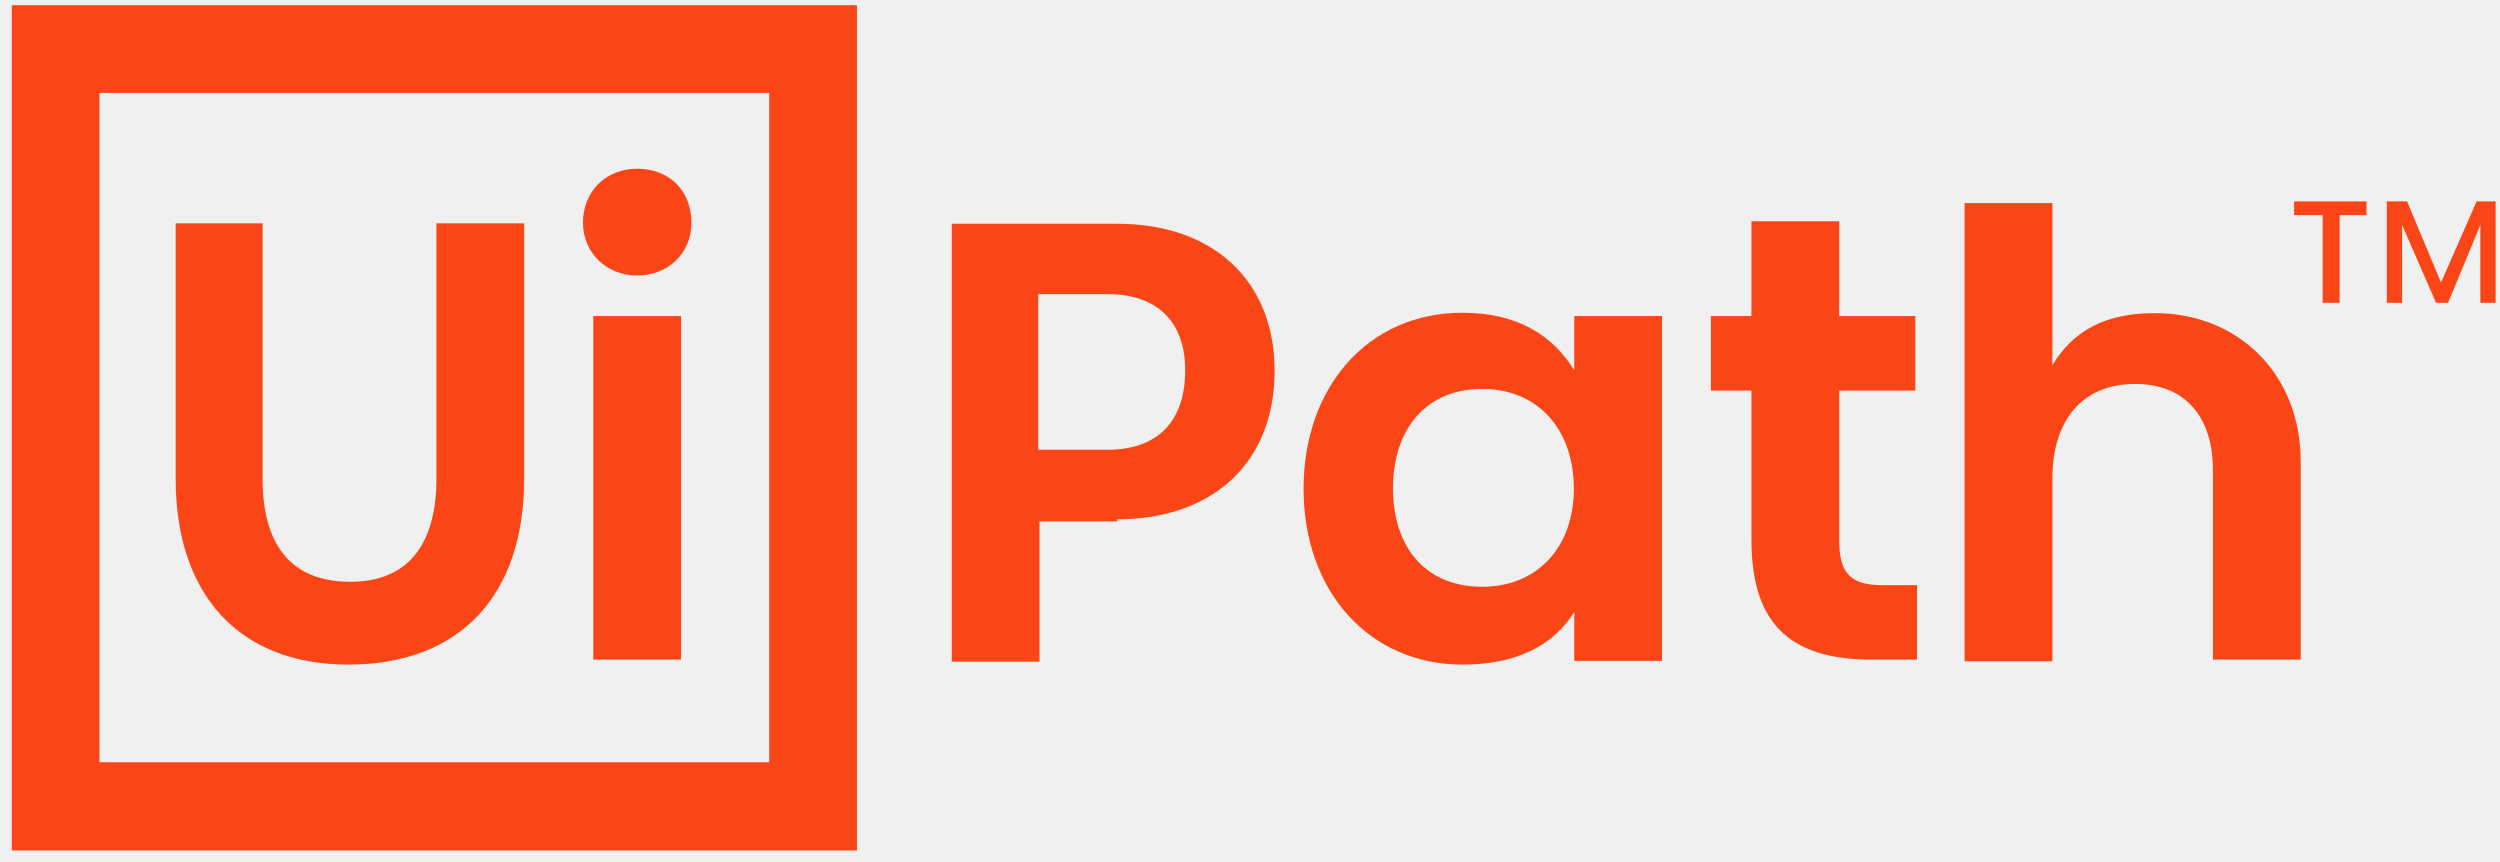
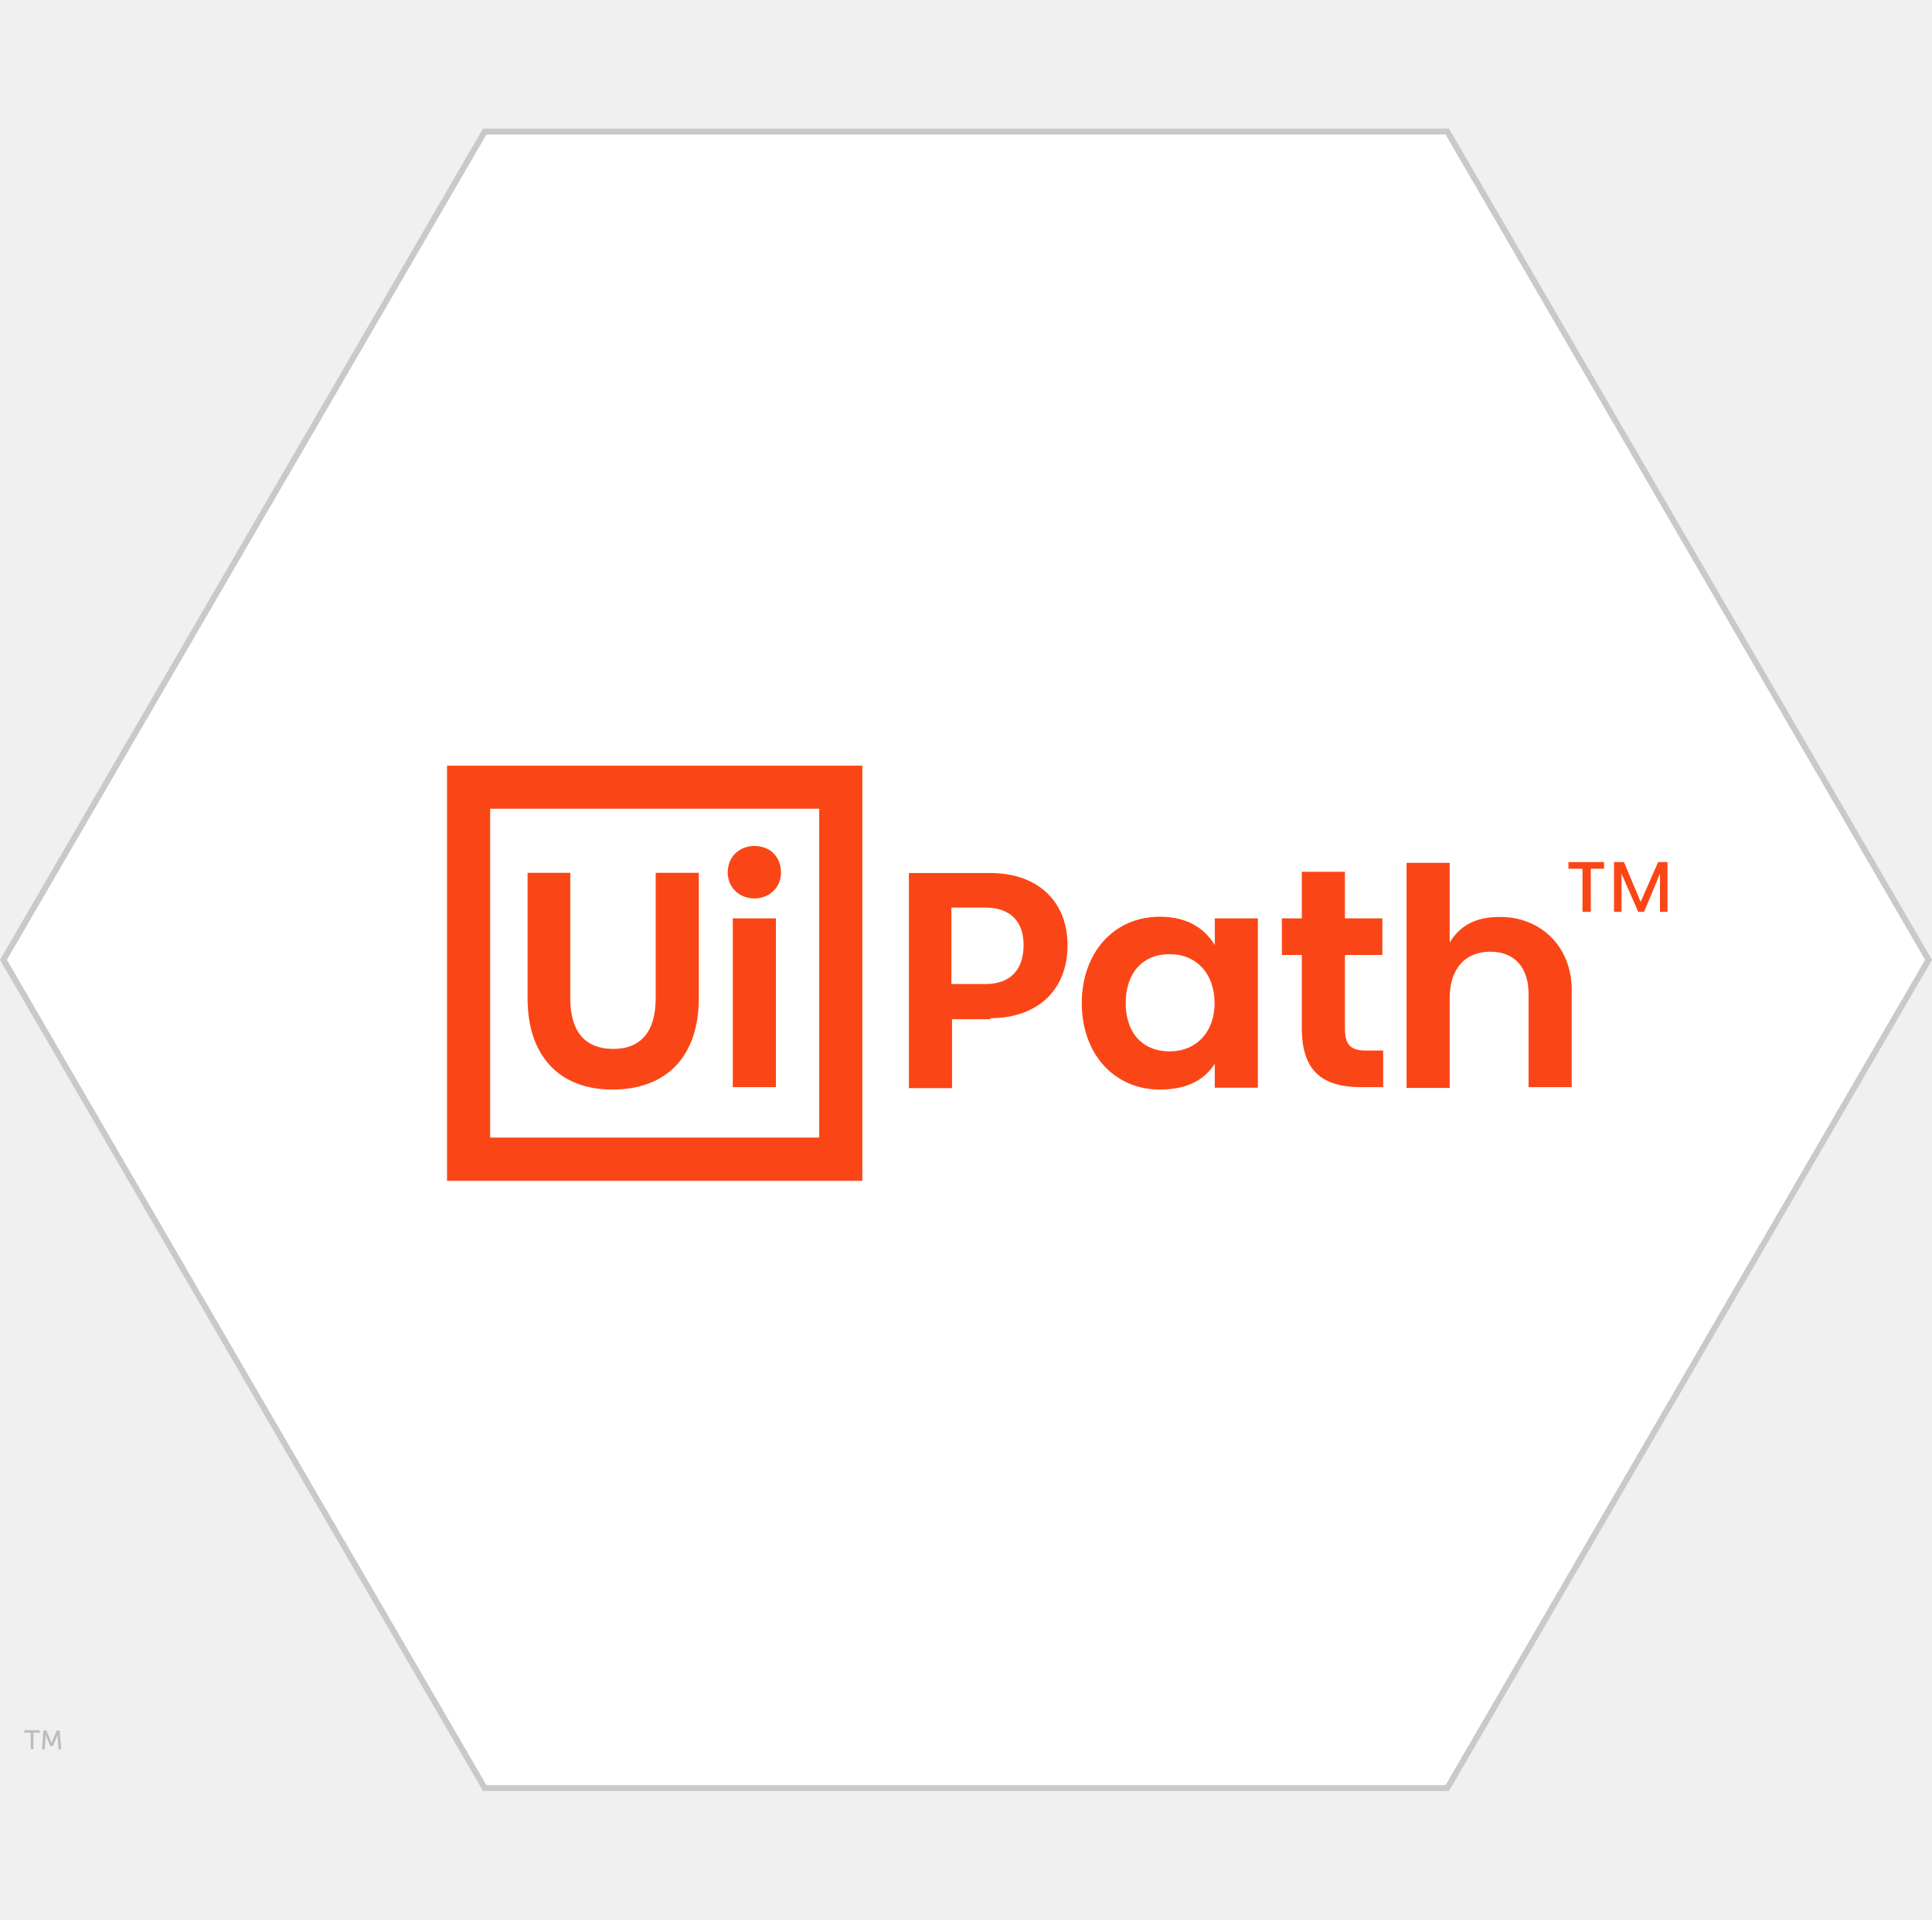
- <svg xmlns="http://www.w3.org/2000/svg" width="206" height="71" viewBox="0 0 206 71" fill="none">
-   <path d="M0.968 0.43H70.614V70.076H0.968V0.43ZM63.383 62.845V7.66H8.198V62.811H63.383V62.845ZM14.474 18.404V39.448C14.474 49.066 19.761 54.762 28.697 54.762C37.905 54.762 43.192 49.066 43.192 39.448V18.404H35.961V39.448C35.961 44.871 33.608 47.94 28.867 47.94C23.853 47.94 21.636 44.734 21.636 39.448V18.404H14.474ZM52.503 22.701C55.027 22.701 56.971 20.894 56.971 18.37C56.971 15.71 55.163 13.902 52.503 13.902C49.979 13.902 48.035 15.71 48.035 18.37C48.069 20.894 50.013 22.701 52.503 22.701ZM48.888 26.044V54.352H56.118V26.044H48.888ZM92.067 42.79C99.877 42.79 105.027 38.186 105.027 30.546C105.027 23.179 100.013 18.438 92.067 18.438H78.424V54.523H85.655V42.961H92.067V42.79ZM91.248 37.06H85.552V24.236H91.248C95.443 24.236 97.66 26.59 97.66 30.512C97.66 34.707 95.409 37.06 91.248 37.06ZM107.415 40.266C107.415 48.759 112.838 54.762 120.512 54.762C125.116 54.762 128.049 53.09 129.72 50.43V54.455H136.951V26.044H129.72V30.512C127.913 27.579 124.98 25.771 120.512 25.771C112.701 25.771 107.415 31.91 107.415 40.266ZM129.686 40.266C129.686 45.144 126.617 48.349 122.149 48.349C117.271 48.349 114.782 44.871 114.782 40.266C114.782 35.253 117.578 32.047 122.149 32.047C126.719 32.047 129.686 35.389 129.686 40.266ZM155.028 48.213C152.231 48.213 151.549 46.951 151.549 44.461V32.183H157.824V26.044H151.549V18.233H144.318V26.044H140.976V32.183H144.318V44.461C144.318 51.146 147.251 54.352 154.209 54.352H157.961V48.213H155.028ZM169.114 30.102V16.733H161.883V54.489H169.114V39.448C169.114 34.57 171.637 31.637 175.935 31.637C180.13 31.637 182.347 34.434 182.347 38.731V54.352H189.578V38.049C189.578 30.682 184.291 25.805 177.606 25.805C173.445 25.771 170.785 27.306 169.114 30.102ZM189.032 16.596V17.722H191.385V24.952H192.784V17.722H195.001V16.596H189.032ZM204.073 16.596L201.14 23.281L198.343 16.596H196.672V24.952H197.934V18.54L200.73 24.952H201.72L204.38 18.54V24.952H205.642V16.596H204.073Z" fill="#FA4616" />
+ <svg xmlns="http://www.w3.org/2000/svg" width="324" height="322" viewBox="0 0 324 322" fill="none">
+   <path d="M242.712 22.07L323.422 161L242.712 299.93L81.288 299.93L0.578 161L81.288 22.07L242.712 22.07Z" fill="white" stroke="#C9C9C9" />
+   <path d="M74.968 128.43H144.614V198.075H74.968V128.43ZM137.383 190.845V135.66H82.198V190.811H137.383V190.845ZM88.474 146.404V167.448C88.474 177.066 93.76 182.762 102.696 182.762C111.905 182.762 117.192 177.066 117.192 167.448V146.404H109.961V167.448C109.961 172.871 107.608 175.94 102.867 175.94C97.853 175.94 95.636 172.734 95.636 167.448V146.404H88.474ZM126.503 150.701C129.027 150.701 130.971 148.894 130.971 146.37C130.971 143.709 129.163 141.902 126.503 141.902C123.979 141.902 122.035 143.709 122.035 146.37C122.069 148.894 124.013 150.701 126.503 150.701ZM122.888 154.044V182.352H130.118V154.044H122.888ZM166.067 170.79C173.877 170.79 179.027 166.186 179.027 158.546C179.027 151.179 174.013 146.438 166.067 146.438H152.424V182.523H159.655V170.961H166.067V170.79ZM165.248 165.06H159.552V152.236H165.248C169.443 152.236 171.66 154.589 171.66 158.512C171.66 162.707 169.409 165.06 165.248 165.06ZM181.415 168.266C181.415 176.759 186.838 182.762 194.512 182.762C199.116 182.762 202.049 181.09 203.72 178.43V182.455H210.951V154.044H203.72V158.512C201.913 155.579 198.98 153.771 194.512 153.771C186.701 153.771 181.415 159.91 181.415 168.266ZM203.686 168.266C203.686 173.144 200.617 176.35 196.149 176.35C191.271 176.35 188.782 172.871 188.782 168.266C188.782 163.253 191.578 160.047 196.149 160.047C200.719 160.047 203.686 163.389 203.686 168.266ZM229.028 176.213C226.231 176.213 225.549 174.951 225.549 172.461V160.183H231.824V154.044H225.549V146.233H218.318V154.044H214.976V160.183H218.318V172.461C218.318 179.146 221.251 182.352 228.209 182.352H231.961V176.213H229.028ZM243.114 158.102V144.733H235.883V182.489H243.114V167.448C243.114 162.57 245.637 159.637 249.935 159.637C254.13 159.637 256.347 162.434 256.347 166.731V182.352H263.578V166.049C263.578 158.682 258.291 153.805 251.606 153.805C247.445 153.771 244.785 155.306 243.114 158.102ZM263.032 144.596V145.722H265.385V152.952H266.784V145.722H269.001V144.596H263.032ZM278.073 144.596L275.14 151.281L272.343 144.596H270.672V152.952H271.934V146.54L274.73 152.952H275.72L278.38 146.54V152.952H279.642V144.596H278.073Z" fill="#FA4616" />
+   <path d="M5.132 290.634H4.062V290.228H6.682V290.634H5.612V293.402H5.169L5.132 290.634ZM7.273 290.264H7.753L8.491 291.962C8.565 292.147 8.638 292.405 8.638 292.405C8.638 292.405 8.712 292.147 8.786 291.962L9.524 290.264H10.004L10.263 293.439H9.82L9.672 291.446C9.672 291.261 9.672 290.966 9.672 290.966C9.672 290.966 9.561 291.261 9.487 291.446L8.86 292.885H8.454L7.826 291.446C7.753 291.261 7.642 290.966 7.642 290.966C7.642 290.966 7.642 291.261 7.642 291.446L7.494 293.439H7.051L7.273 290.264Z" fill="#BABCBE" />
</svg>
